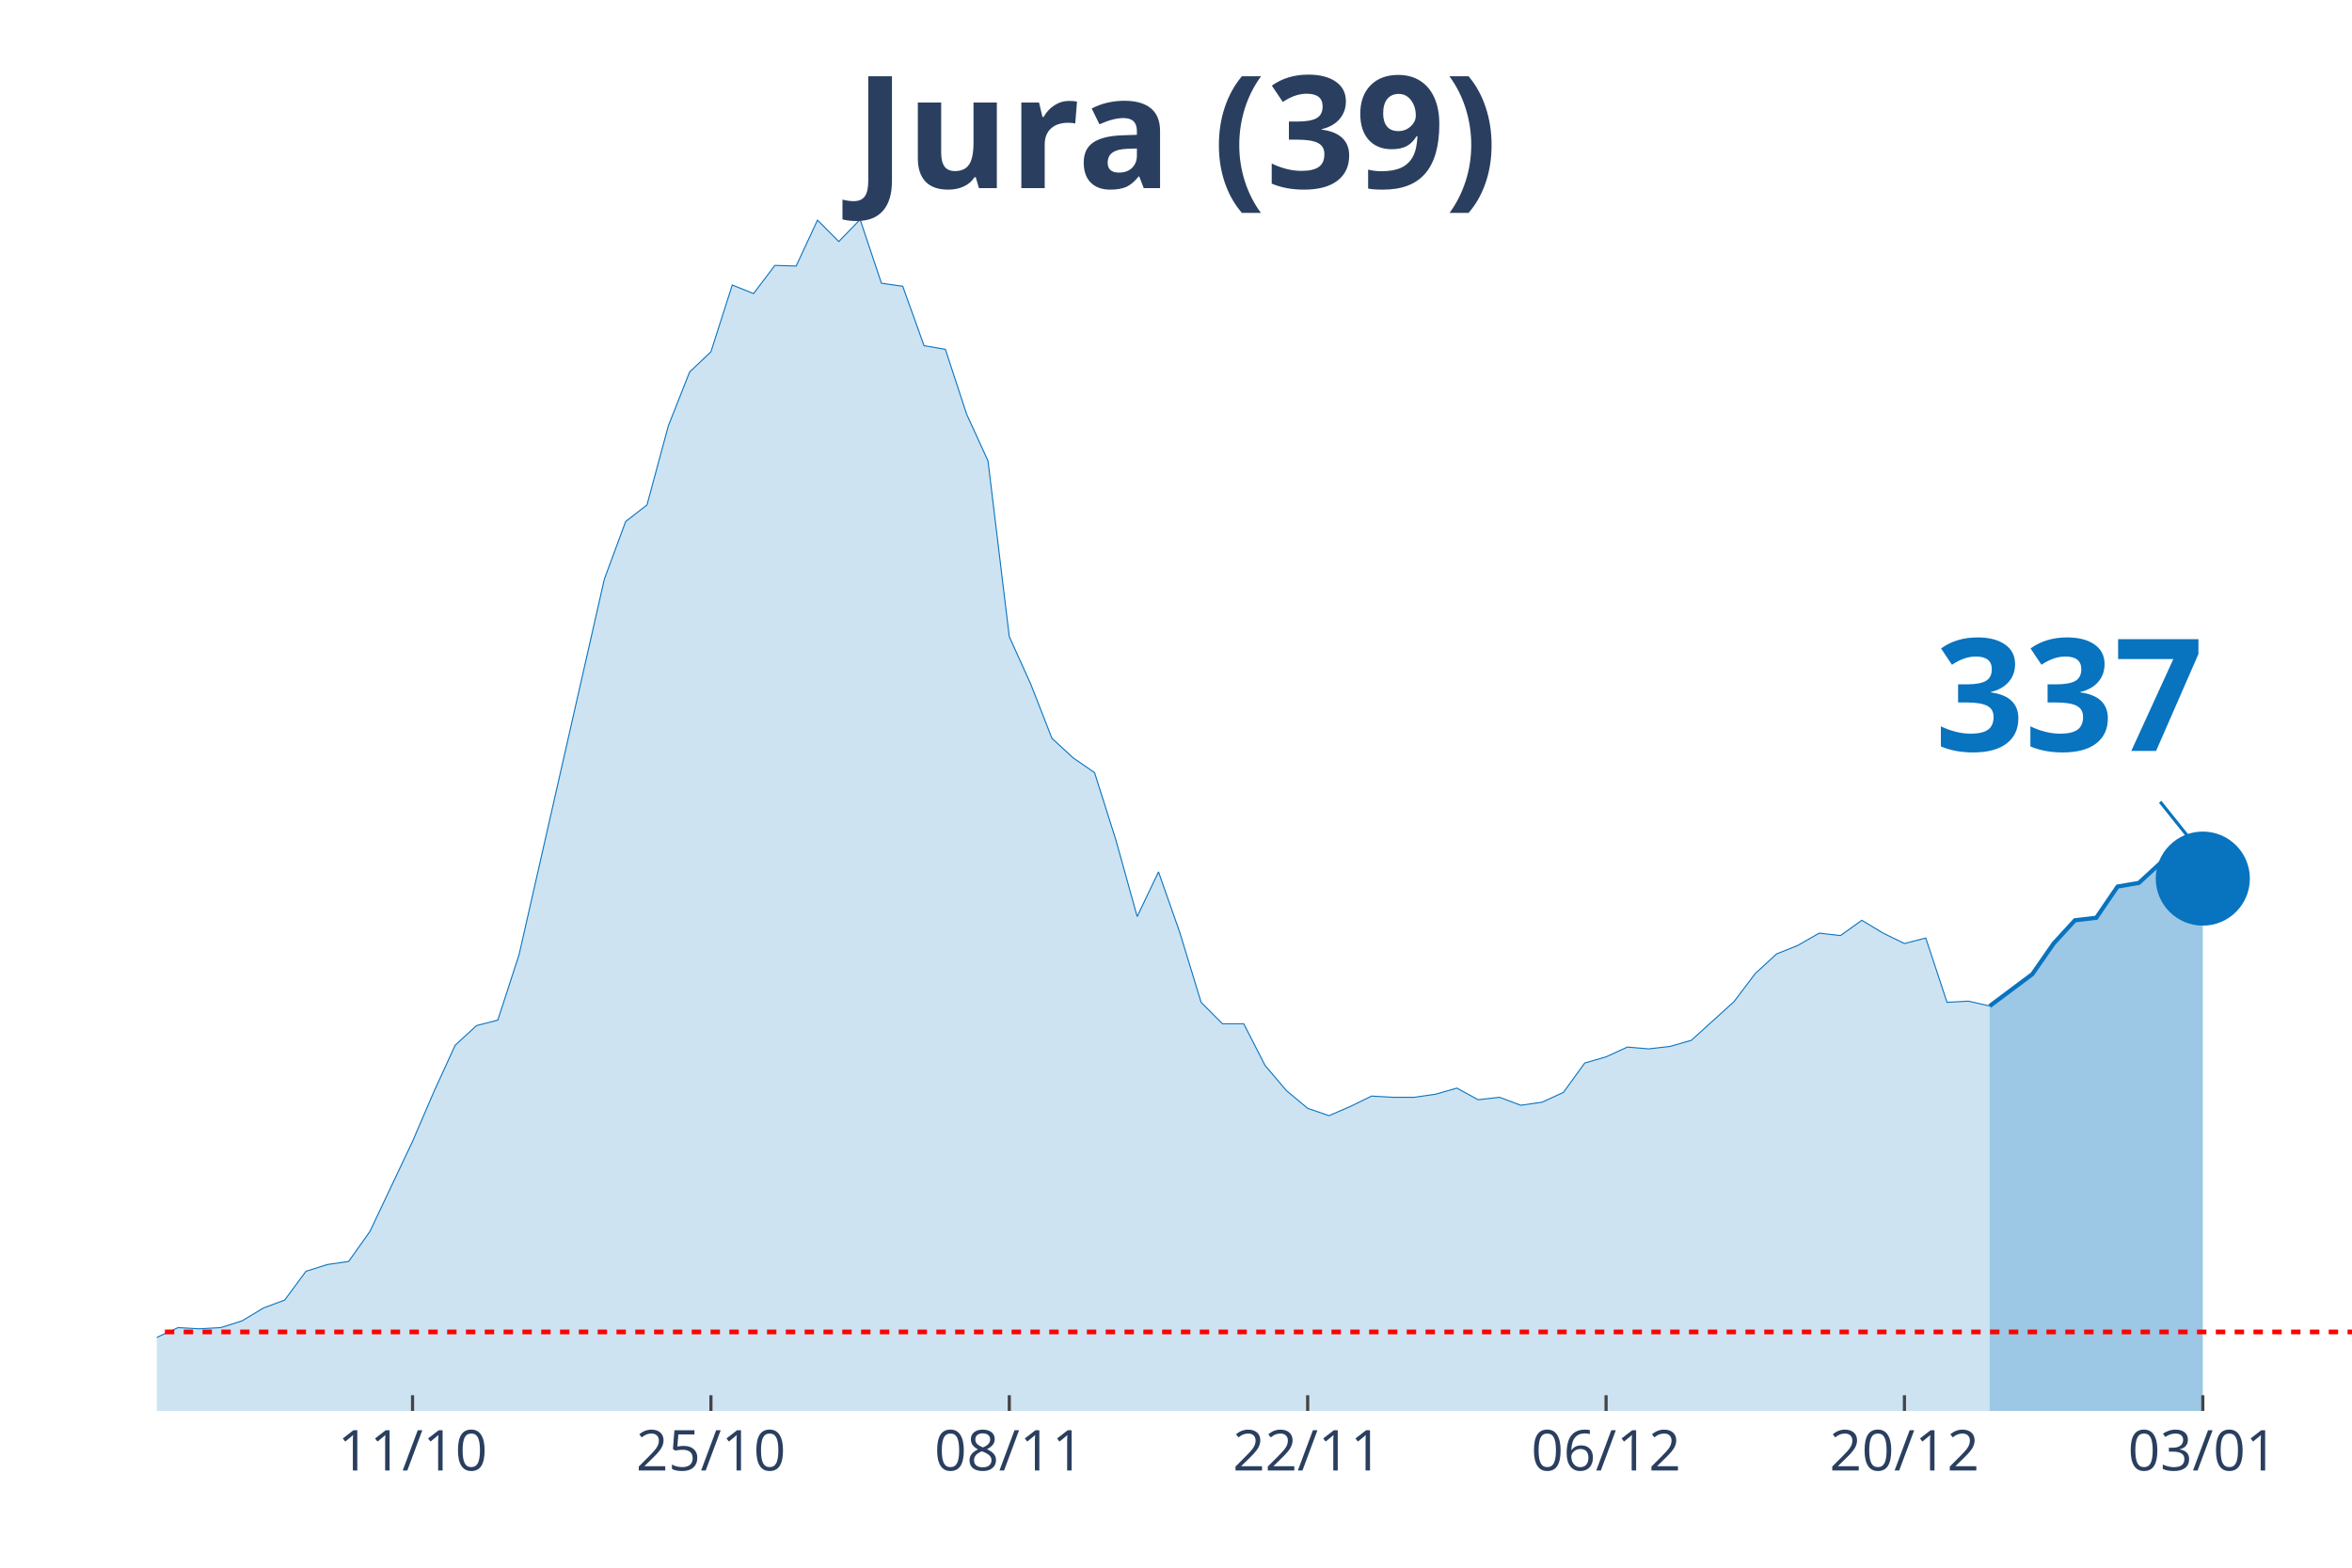
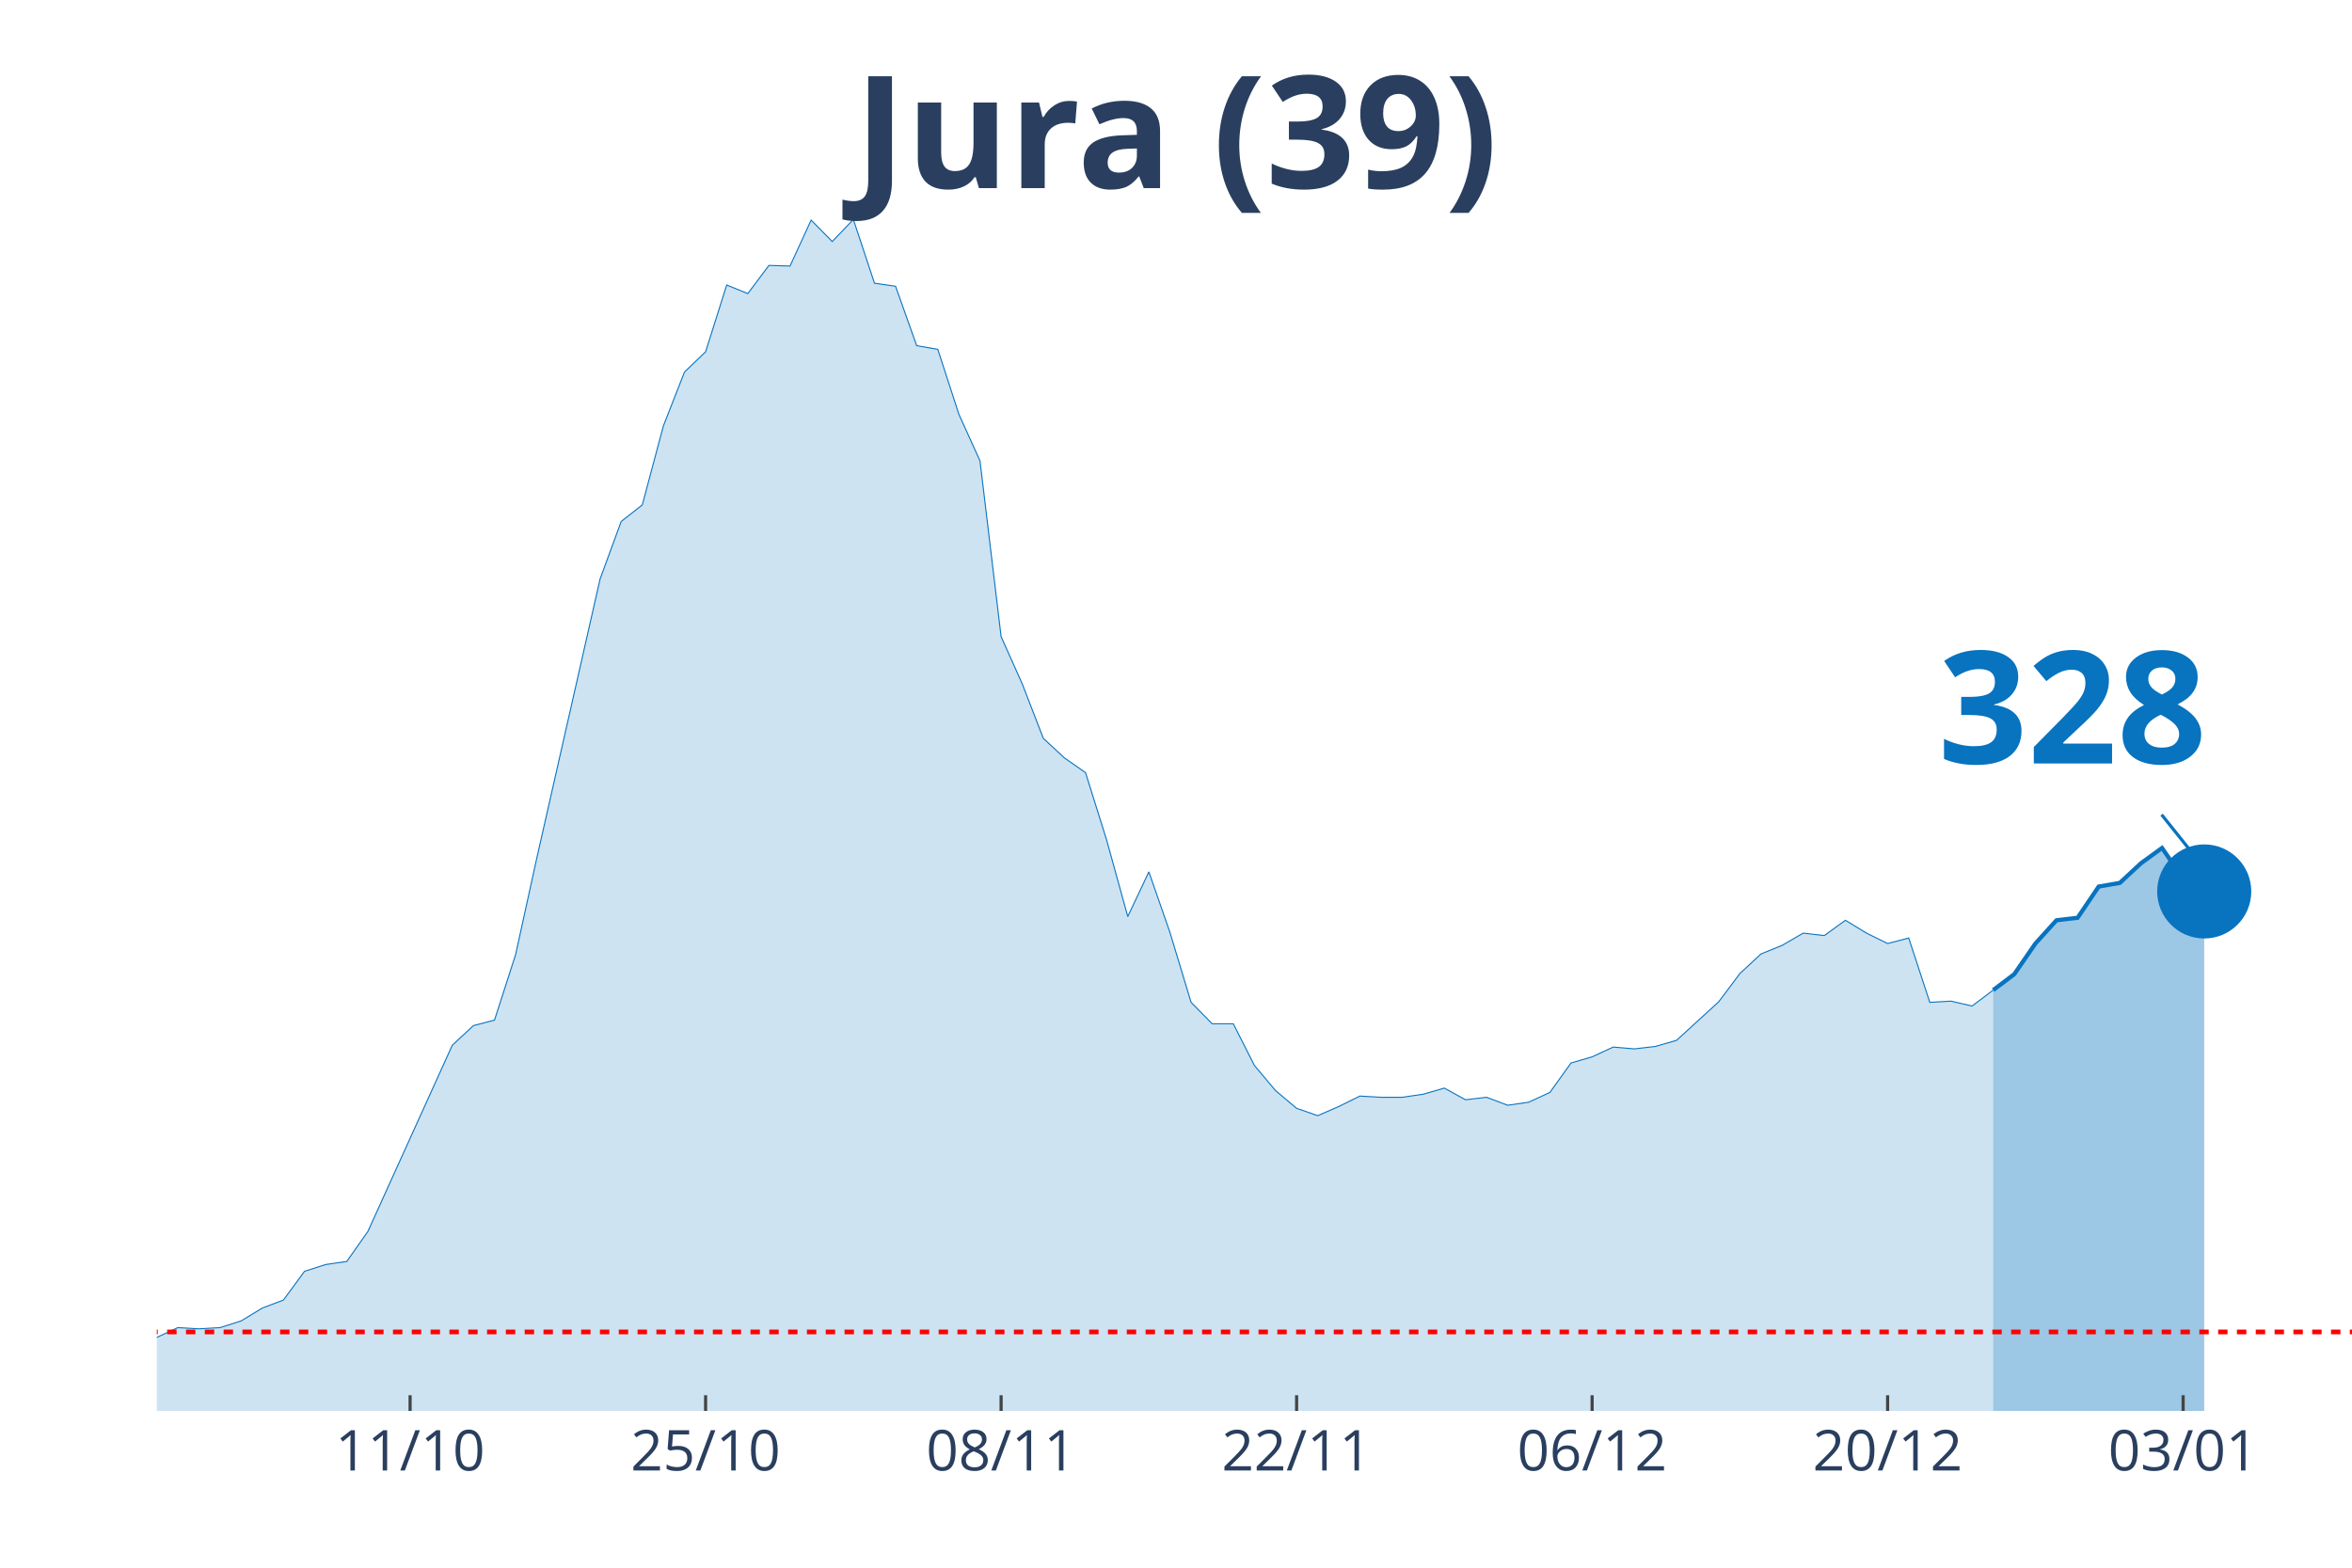
<svg xmlns="http://www.w3.org/2000/svg" class="main-svg" width="1125" height="750" style="" viewBox="0 0 750 500">
  <rect x="0" y="0" width="750" height="500" style="fill: rgb(0, 0, 0); fill-opacity: 0;" />
-   <defs id="defs-2522b8">
+   <defs id="defs-b10ad5">
    <g class="clips">
-       <clipPath id="clip2522b8xyplot" class="plotclip">
+       <clipPath id="clipb10ad5xyplot" class="plotclip">
        <rect width="700" height="380" />
      </clipPath>
-       <clipPath class="axesclip" id="clip2522b8x">
+       <clipPath class="axesclip" id="clipb10ad5x">
        <rect x="50" y="0" width="700" height="500" />
      </clipPath>
-       <clipPath class="axesclip" id="clip2522b8y">
+       <clipPath class="axesclip" id="clipb10ad5y">
        <rect x="0" y="70" width="750" height="380" />
      </clipPath>
-       <clipPath class="axesclip" id="clip2522b8xy">
+       <clipPath class="axesclip" id="clipb10ad5xy">
        <rect x="50" y="70" width="700" height="380" />
      </clipPath>
    </g>
    <g class="gradients" />
  </defs>
  <g class="bglayer">
    <rect class="bg" x="50" y="70" width="700" height="380" style="fill: rgb(0, 0, 0); fill-opacity: 0; stroke-width: 0;" />
  </g>
  <g class="layer-below">
    <g class="imagelayer" />
    <g class="shapelayer" />
  </g>
  <g class="cartesianlayer">
    <g class="subplot xy">
      <g class="layer-subplot">
        <g class="shapelayer" />
        <g class="imagelayer" />
      </g>
      <g class="gridlayer">
        <g class="x">
-           <path class="xgrid crisp" transform="translate(131.55,0)" d="M0,70v380" style="stroke: rgb(255, 255, 255); stroke-opacity: 1; stroke-width: 1px;" />
-           <path class="xgrid crisp" transform="translate(226.7,0)" d="M0,70v380" style="stroke: rgb(255, 255, 255); stroke-opacity: 1; stroke-width: 1px;" />
-           <path class="xgrid crisp" transform="translate(321.84,0)" d="M0,70v380" style="stroke: rgb(255, 255, 255); stroke-opacity: 1; stroke-width: 1px;" />
-           <path class="xgrid crisp" transform="translate(416.99,0)" d="M0,70v380" style="stroke: rgb(255, 255, 255); stroke-opacity: 1; stroke-width: 1px;" />
-           <path class="xgrid crisp" transform="translate(512.14,0)" d="M0,70v380" style="stroke: rgb(255, 255, 255); stroke-opacity: 1; stroke-width: 1px;" />
-           <path class="xgrid crisp" transform="translate(607.28,0)" d="M0,70v380" style="stroke: rgb(255, 255, 255); stroke-opacity: 1; stroke-width: 1px;" />
-           <path class="xgrid crisp" transform="translate(702.43,0)" d="M0,70v380" style="stroke: rgb(255, 255, 255); stroke-opacity: 1; stroke-width: 1px;" />
+           <path class="xgrid crisp" transform="translate(130.77,0)" d="M0,70v380" style="stroke: rgb(255, 255, 255); stroke-opacity: 1; stroke-width: 1px;" />
+           <path class="xgrid crisp" transform="translate(225,0)" d="M0,70v380" style="stroke: rgb(255, 255, 255); stroke-opacity: 1; stroke-width: 1px;" />
+           <path class="xgrid crisp" transform="translate(319.23,0)" d="M0,70v380" style="stroke: rgb(255, 255, 255); stroke-opacity: 1; stroke-width: 1px;" />
+           <path class="xgrid crisp" transform="translate(413.46,0)" d="M0,70v380" style="stroke: rgb(255, 255, 255); stroke-opacity: 1; stroke-width: 1px;" />
+           <path class="xgrid crisp" transform="translate(507.69,0)" d="M0,70v380" style="stroke: rgb(255, 255, 255); stroke-opacity: 1; stroke-width: 1px;" />
+           <path class="xgrid crisp" transform="translate(601.92,0)" d="M0,70v380" style="stroke: rgb(255, 255, 255); stroke-opacity: 1; stroke-width: 1px;" />
+           <path class="xgrid crisp" transform="translate(696.15,0)" d="M0,70v380" style="stroke: rgb(255, 255, 255); stroke-opacity: 1; stroke-width: 1px;" />
        </g>
        <g class="y" />
      </g>
      <g class="zerolinelayer" />
      <path class="xlines-below" />
      <path class="ylines-below" />
      <g class="overlines-below" />
      <g class="xaxislayer-below" />
      <g class="yaxislayer-below" />
      <g class="overaxes-below" />
-       <g class="plot" transform="translate(50, 70)" clip-path="url('#clip2522b8xyplot')">
+       <g class="plot" transform="translate(50, 70)" clip-path="url('#clipb10ad5xyplot')">
        <g class="scatterlayer mlayer">
-           <g class="trace scatter trace6cd25d" style="stroke-miterlimit: 2;">
+           <g class="trace scatter tracef96f95" style="stroke-miterlimit: 2;">
            <g class="fills">
              <g>
-                 <path class="js-fill" d="M584.47,380L-924.27,380L-924.27,378.44L-788.35,379.61L-781.55,379.41L-468.93,376.09L-462.14,376.68L-312.62,375.9L-305.83,374.92L-244.66,372.58L-237.86,371.6L-176.7,367.89L-169.9,367.89L-142.72,367.89L-135.92,365.93L-108.74,363.39L-101.94,361.83L-95.15,361.63L-88.35,363.98L-81.55,364.96L-74.76,363.39L-67.96,360.27L-61.17,359.88L-47.57,356.95L-40.78,355.38L-27.18,355.97L-20.39,356.95L-6.8,358.51L0,356.56L6.8,353.43L13.59,353.82L20.39,353.43L27.18,351.28L33.98,347.18L40.78,344.64L47.57,335.46L54.37,333.31L61.17,332.33L67.96,322.76L81.55,294.04L88.35,278.21L95.15,263.36L101.94,257.11L108.74,255.35L115.53,234.45L142.72,114.68L149.51,96.32L156.31,91.04L163.11,65.84L169.9,48.65L176.7,42.2L183.5,20.9L190.29,23.64L197.09,14.65L203.88,14.85L210.68,0.2L217.48,7.03L224.27,0L231.07,20.32L237.86,21.3L244.66,40.25L251.46,41.42L258.25,62.13L265.05,76.98L271.84,133.05L278.64,148.09L285.44,165.48L292.23,171.73L299.03,176.42L305.83,197.91L312.62,222.33L319.42,208.07L326.21,227.41L333.01,249.69L339.81,256.52L346.6,256.52L353.4,269.81L360.19,277.82L366.99,283.49L373.79,285.83L380.58,282.9L387.38,279.58L394.17,279.97L400.97,279.97L407.77,278.99L414.56,277.04L421.36,280.75L428.16,279.97L434.95,282.51L441.75,281.53L448.54,278.41L455.34,269.03L462.14,267.07L468.93,263.95L475.73,264.53L482.52,263.75L489.32,261.8L502.91,249.49L509.71,240.5L516.5,234.25L523.3,231.52L530.1,227.61L536.89,228.39L543.69,223.51L550.49,227.61L557.28,230.93L564.08,229.17L570.87,249.69L577.67,249.3L584.47,250.86" style="fill: rgb(8, 115, 191); fill-opacity: 0.2; stroke-width: 0;" />
+                 <path class="js-fill" d="M585.58,380L-915.38,380L-915.38,378.44L-780.77,379.61L-774.04,379.41L-464.42,376.09L-457.69,376.68L-309.62,375.9L-302.88,374.92L-242.31,372.58L-235.58,371.6L-175,367.89L-168.27,367.89L-141.35,367.89L-134.62,365.93L-107.69,363.39L-100.96,361.83L-94.23,361.63L-87.5,363.98L-80.77,364.96L-74.04,363.39L-67.31,360.27L-60.58,359.88L-47.12,356.95L-40.38,355.38L-26.92,355.97L-20.19,356.95L-6.73,358.51L0,356.56L6.73,353.43L13.46,353.82L20.19,353.43L26.92,351.28L33.65,347.18L40.38,344.64L47.12,335.46L53.85,333.31L60.58,332.33L67.31,322.76L87.5,278.21L94.23,263.36L100.96,257.11L107.69,255.35L114.42,234.45L121.15,203.77L141.35,114.68L148.08,96.32L154.81,91.04L161.54,65.84L168.27,48.65L175,42.2L181.73,20.9L188.46,23.64L195.19,14.65L201.92,14.85L208.65,0.2L215.38,7.03L222.12,0L228.85,20.32L235.58,21.3L242.31,40.25L249.04,41.42L255.77,62.13L262.5,76.98L269.23,133.05L275.96,148.09L282.69,165.48L289.42,171.73L296.15,176.42L302.88,197.91L309.62,222.33L316.35,208.07L323.08,227.41L329.81,249.69L336.54,256.52L343.27,256.52L350,269.81L356.73,277.82L363.46,283.49L370.19,285.83L376.92,282.9L383.65,279.58L390.38,279.97L397.12,279.97L403.85,278.99L410.58,277.04L417.31,280.75L424.04,279.97L430.77,282.51L437.5,281.53L444.23,278.41L450.96,269.03L457.69,267.07L464.42,263.95L471.15,264.53L477.88,263.75L484.62,261.8L498.08,249.49L504.81,240.5L511.54,234.25L518.27,231.52L525,227.61L531.73,228.39L538.46,223.51L545.19,227.61L551.92,230.93L558.65,229.17L565.38,249.69L572.12,249.3L578.85,250.86L585.58,245.78" style="fill: rgb(8, 115, 191); fill-opacity: 0.2; stroke-width: 0;" />
              </g>
            </g>
            <g class="errorbars" />
            <g class="lines">
-               <path class="js-line" d="M-924.27,378.44L-788.35,379.61L-781.55,379.41L-468.93,376.09L-462.14,376.68L-312.62,375.9L-305.83,374.92L-244.66,372.58L-237.86,371.6L-176.7,367.89L-169.9,367.89L-142.72,367.89L-135.92,365.93L-108.74,363.39L-101.94,361.83L-95.15,361.63L-88.35,363.98L-81.55,364.96L-74.76,363.39L-67.96,360.27L-61.17,359.88L-47.57,356.95L-40.78,355.38L-27.18,355.97L-20.39,356.95L-6.8,358.51L0,356.56L6.8,353.43L13.59,353.82L20.39,353.43L27.18,351.28L33.98,347.18L40.78,344.64L47.57,335.46L54.37,333.31L61.17,332.33L67.96,322.76L81.55,294.04L88.35,278.21L95.15,263.36L101.94,257.11L108.74,255.35L115.53,234.45L142.72,114.68L149.51,96.32L156.31,91.04L163.11,65.84L169.9,48.65L176.7,42.2L183.5,20.9L190.29,23.64L197.09,14.65L203.88,14.85L210.68,0.2L217.48,7.03L224.27,0L231.07,20.32L237.86,21.3L244.66,40.25L251.46,41.42L258.25,62.13L265.05,76.98L271.84,133.05L278.64,148.09L285.44,165.48L292.23,171.73L299.03,176.42L305.83,197.91L312.62,222.33L319.42,208.07L326.21,227.41L333.01,249.69L339.81,256.52L346.6,256.52L353.4,269.81L360.19,277.82L366.99,283.49L373.79,285.83L380.58,282.9L387.38,279.58L394.17,279.97L400.97,279.97L407.77,278.99L414.56,277.04L421.36,280.75L428.16,279.97L434.95,282.51L441.75,281.53L448.54,278.41L455.34,269.03L462.14,267.07L468.93,263.95L475.73,264.53L482.52,263.75L489.32,261.8L502.91,249.49L509.71,240.5L516.5,234.25L523.3,231.52L530.1,227.61L536.89,228.39L543.69,223.51L550.49,227.61L557.28,230.93L564.08,229.17L570.87,249.69L577.67,249.3L584.47,250.86" style="vector-effect: non-scaling-stroke; fill: none; stroke: rgb(8, 115, 191); stroke-opacity: 1; stroke-width: 0.5px; opacity: 1;" />
+               <path class="js-line" d="M-915.38,378.44L-780.77,379.61L-774.04,379.41L-464.42,376.09L-457.69,376.68L-309.62,375.9L-302.88,374.92L-242.31,372.58L-235.58,371.6L-175,367.89L-168.27,367.89L-141.35,367.89L-134.62,365.93L-107.69,363.39L-100.96,361.83L-94.23,361.63L-87.5,363.98L-80.77,364.96L-74.04,363.39L-67.31,360.27L-60.58,359.88L-47.12,356.95L-40.38,355.38L-26.92,355.97L-20.19,356.95L-6.73,358.51L0,356.56L6.73,353.43L13.46,353.82L20.19,353.43L26.92,351.28L33.65,347.18L40.38,344.64L47.12,335.46L53.85,333.31L60.58,332.33L67.31,322.76L87.5,278.21L94.23,263.36L100.96,257.11L107.69,255.35L114.42,234.45L121.15,203.77L141.35,114.68L148.08,96.32L154.81,91.04L161.54,65.84L168.27,48.65L175,42.2L181.73,20.9L188.46,23.64L195.19,14.65L201.92,14.85L208.65,0.2L215.38,7.03L222.12,0L228.85,20.32L235.58,21.3L242.31,40.25L249.04,41.42L255.77,62.13L262.5,76.98L269.23,133.05L275.96,148.09L282.69,165.48L289.42,171.73L296.15,176.42L302.88,197.91L309.62,222.33L316.35,208.07L323.08,227.41L329.81,249.69L336.54,256.52L343.27,256.52L350,269.81L356.73,277.82L363.46,283.49L370.19,285.83L376.92,282.9L383.65,279.58L390.38,279.97L397.12,279.97L403.85,278.99L410.58,277.04L417.31,280.75L424.04,279.97L430.77,282.51L437.5,281.53L444.23,278.41L450.96,269.03L457.69,267.07L464.42,263.95L471.15,264.53L477.88,263.75L484.62,261.8L498.08,249.49L504.81,240.5L511.54,234.25L518.27,231.52L525,227.61L531.73,228.39L538.46,223.51L545.19,227.61L551.92,230.93L558.65,229.17L565.38,249.69L572.12,249.3L578.85,250.86L585.58,245.78" style="vector-effect: non-scaling-stroke; fill: none; stroke: rgb(8, 115, 191); stroke-opacity: 1; stroke-width: 0.5px; opacity: 1;" />
            </g>
            <g class="points" />
            <g class="text" />
          </g>
-           <g class="trace scatter trace79c361" style="stroke-miterlimit: 2;">
+           <g class="trace scatter trace20dead" style="stroke-miterlimit: 2;">
            <g class="fills">
              <g>
-                 <path class="js-fill" d="M652.43,380L584.47,380L584.47,250.86L598.06,240.7L604.85,230.93L611.65,223.51L618.45,222.72L625.24,212.76L632.04,211.59L638.83,205.34L645.63,200.45L652.43,210.22" style="fill: rgb(8, 115, 191); fill-opacity: 0.4; stroke-width: 0;" />
+                 <path class="js-fill" d="M652.88,380L585.58,380L585.58,245.78L592.31,240.7L599.04,230.93L605.77,223.51L612.5,222.72L619.23,212.76L625.96,211.59L632.69,205.34L639.42,200.45L646.15,210.22L652.88,214.32" style="fill: rgb(8, 115, 191); fill-opacity: 0.4; stroke-width: 0;" />
              </g>
            </g>
            <g class="errorbars" />
            <g class="lines">
-               <path class="js-line" d="M584.47,250.86L598.06,240.7L604.85,230.93L611.65,223.51L618.45,222.72L625.24,212.76L632.04,211.59L638.83,205.34L645.63,200.45L652.43,210.22" style="vector-effect: non-scaling-stroke; fill: none; stroke: rgb(8, 115, 191); stroke-opacity: 1; stroke-width: 2px; opacity: 1;" />
+               <path class="js-line" d="M585.58,245.78L592.31,240.7L599.04,230.93L605.77,223.51L612.5,222.72L619.23,212.76L625.96,211.59L632.69,205.34L639.42,200.45L646.15,210.22L652.88,214.32" style="vector-effect: non-scaling-stroke; fill: none; stroke: rgb(8, 115, 191); stroke-opacity: 1; stroke-width: 2px; opacity: 1;" />
            </g>
            <g class="points" />
            <g class="text" />
          </g>
-           <g class="trace scatter tracebb87f1" style="stroke-miterlimit: 2; opacity: 1;">
+           <g class="trace scatter tracea48e28" style="stroke-miterlimit: 2; opacity: 1;">
            <g class="fills" />
            <g class="errorbars" />
            <g class="lines" />
            <g class="points">
-               <path class="point" transform="translate(652.43,210.22)" d="M15,0A15,15 0 1,1 0,-15A15,15 0 0,1 15,0Z" style="opacity: 1; stroke-width: 0px; fill: rgb(8, 115, 191); fill-opacity: 1;" />
+               <path class="point" transform="translate(652.88,214.32)" d="M15,0A15,15 0 1,1 0,-15A15,15 0 0,1 15,0Z" style="opacity: 1; stroke-width: 0px; fill: rgb(8, 115, 191); fill-opacity: 1;" />
            </g>
            <g class="text" />
          </g>
        </g>
      </g>
      <g class="overplot" />
      <path class="xlines-above crisp" style="fill: none; stroke-width: 1px; stroke: rgb(0, 0, 0); stroke-opacity: 0;" d="" />
      <path class="ylines-above crisp" style="fill: none;" d="M0,0" />
      <g class="overlines-above" />
      <g class="xaxislayer-above">
-         <path class="xtick ticks crisp" d="M0,450v-5" transform="translate(131.55,0)" style="stroke: rgb(68, 68, 68); stroke-opacity: 1; stroke-width: 1px;" />
-         <path class="xtick ticks crisp" d="M0,450v-5" transform="translate(226.7,0)" style="stroke: rgb(68, 68, 68); stroke-opacity: 1; stroke-width: 1px;" />
-         <path class="xtick ticks crisp" d="M0,450v-5" transform="translate(321.84,0)" style="stroke: rgb(68, 68, 68); stroke-opacity: 1; stroke-width: 1px;" />
-         <path class="xtick ticks crisp" d="M0,450v-5" transform="translate(416.99,0)" style="stroke: rgb(68, 68, 68); stroke-opacity: 1; stroke-width: 1px;" />
-         <path class="xtick ticks crisp" d="M0,450v-5" transform="translate(512.14,0)" style="stroke: rgb(68, 68, 68); stroke-opacity: 1; stroke-width: 1px;" />
-         <path class="xtick ticks crisp" d="M0,450v-5" transform="translate(607.28,0)" style="stroke: rgb(68, 68, 68); stroke-opacity: 1; stroke-width: 1px;" />
-         <path class="xtick ticks crisp" d="M0,450v-5" transform="translate(702.43,0)" style="stroke: rgb(68, 68, 68); stroke-opacity: 1; stroke-width: 1px;" />
+         <path class="xtick ticks crisp" d="M0,450v-5" transform="translate(130.77,0)" style="stroke: rgb(68, 68, 68); stroke-opacity: 1; stroke-width: 1px;" />
+         <path class="xtick ticks crisp" d="M0,450v-5" transform="translate(225,0)" style="stroke: rgb(68, 68, 68); stroke-opacity: 1; stroke-width: 1px;" />
+         <path class="xtick ticks crisp" d="M0,450v-5" transform="translate(319.23,0)" style="stroke: rgb(68, 68, 68); stroke-opacity: 1; stroke-width: 1px;" />
+         <path class="xtick ticks crisp" d="M0,450v-5" transform="translate(413.46,0)" style="stroke: rgb(68, 68, 68); stroke-opacity: 1; stroke-width: 1px;" />
+         <path class="xtick ticks crisp" d="M0,450v-5" transform="translate(507.69,0)" style="stroke: rgb(68, 68, 68); stroke-opacity: 1; stroke-width: 1px;" />
+         <path class="xtick ticks crisp" d="M0,450v-5" transform="translate(601.92,0)" style="stroke: rgb(68, 68, 68); stroke-opacity: 1; stroke-width: 1px;" />
+         <path class="xtick ticks crisp" d="M0,450v-5" transform="translate(696.15,0)" style="stroke: rgb(68, 68, 68); stroke-opacity: 1; stroke-width: 1px;" />
        <g class="xtick">
-           <text text-anchor="middle" x="0" y="469" transform="translate(131.55,0)" style="font-family: 'Open Sans', verdana, arial, sans-serif; font-size: 18px; fill: rgb(42, 63, 95); fill-opacity: 1; white-space: pre;">11/10</text>
+           <text text-anchor="middle" x="0" y="469" transform="translate(130.77,0)" style="font-family: 'Open Sans', verdana, arial, sans-serif; font-size: 18px; fill: rgb(42, 63, 95); fill-opacity: 1; white-space: pre;">11/10</text>
        </g>
        <g class="xtick">
-           <text text-anchor="middle" x="0" y="469" transform="translate(226.7,0)" style="font-family: 'Open Sans', verdana, arial, sans-serif; font-size: 18px; fill: rgb(42, 63, 95); fill-opacity: 1; white-space: pre;">25/10</text>
+           <text text-anchor="middle" x="0" y="469" transform="translate(225,0)" style="font-family: 'Open Sans', verdana, arial, sans-serif; font-size: 18px; fill: rgb(42, 63, 95); fill-opacity: 1; white-space: pre;">25/10</text>
        </g>
        <g class="xtick">
-           <text text-anchor="middle" x="0" y="469" transform="translate(321.84,0)" style="font-family: 'Open Sans', verdana, arial, sans-serif; font-size: 18px; fill: rgb(42, 63, 95); fill-opacity: 1; white-space: pre;">08/11</text>
+           <text text-anchor="middle" x="0" y="469" transform="translate(319.23,0)" style="font-family: 'Open Sans', verdana, arial, sans-serif; font-size: 18px; fill: rgb(42, 63, 95); fill-opacity: 1; white-space: pre;">08/11</text>
        </g>
        <g class="xtick">
-           <text text-anchor="middle" x="0" y="469" transform="translate(416.99,0)" style="font-family: 'Open Sans', verdana, arial, sans-serif; font-size: 18px; fill: rgb(42, 63, 95); fill-opacity: 1; white-space: pre;">22/11</text>
+           <text text-anchor="middle" x="0" y="469" transform="translate(413.46,0)" style="font-family: 'Open Sans', verdana, arial, sans-serif; font-size: 18px; fill: rgb(42, 63, 95); fill-opacity: 1; white-space: pre;">22/11</text>
        </g>
        <g class="xtick">
-           <text text-anchor="middle" x="0" y="469" transform="translate(512.14,0)" style="font-family: 'Open Sans', verdana, arial, sans-serif; font-size: 18px; fill: rgb(42, 63, 95); fill-opacity: 1; white-space: pre;">06/12</text>
+           <text text-anchor="middle" x="0" y="469" transform="translate(507.69,0)" style="font-family: 'Open Sans', verdana, arial, sans-serif; font-size: 18px; fill: rgb(42, 63, 95); fill-opacity: 1; white-space: pre;">06/12</text>
        </g>
        <g class="xtick">
-           <text text-anchor="middle" x="0" y="469" transform="translate(607.28,0)" style="font-family: 'Open Sans', verdana, arial, sans-serif; font-size: 18px; fill: rgb(42, 63, 95); fill-opacity: 1; white-space: pre;">20/12</text>
+           <text text-anchor="middle" x="0" y="469" transform="translate(601.92,0)" style="font-family: 'Open Sans', verdana, arial, sans-serif; font-size: 18px; fill: rgb(42, 63, 95); fill-opacity: 1; white-space: pre;">20/12</text>
        </g>
        <g class="xtick">
-           <text text-anchor="middle" x="0" y="469" transform="translate(702.43,0)" style="font-family: 'Open Sans', verdana, arial, sans-serif; font-size: 18px; fill: rgb(42, 63, 95); fill-opacity: 1; white-space: pre;">03/01</text>
+           <text text-anchor="middle" x="0" y="469" transform="translate(696.15,0)" style="font-family: 'Open Sans', verdana, arial, sans-serif; font-size: 18px; fill: rgb(42, 63, 95); fill-opacity: 1; white-space: pre;">03/01</text>
        </g>
      </g>
      <g class="yaxislayer-above" />
      <g class="overaxes-above" />
    </g>
  </g>
  <g class="polarlayer" />
  <g class="ternarylayer" />
  <g class="geolayer" />
  <g class="funnelarealayer" />
  <g class="pielayer" />
  <g class="treemaplayer" />
  <g class="sunburstlayer" />
  <g class="glimages" />
-   <defs id="topdefs-2522b8">
+   <defs id="topdefs-b10ad5">
    <g class="clips" />
  </defs>
  <g class="layer-above">
    <g class="imagelayer" />
    <g class="shapelayer">
-       <path data-index="0" fill-rule="evenodd" d="M-3769.42,424.81L1198.54,424.81" clip-path="url('#clip2522b8xy')" style="opacity: 1; stroke: rgb(255, 0, 0); stroke-opacity: 1; fill: rgb(0, 0, 0); fill-opacity: 0; stroke-dasharray: 3px, 3px; stroke-width: 1.5px;" />
+       <path data-index="0" fill-rule="evenodd" d="M-3732.69,424.81L1187.5,424.81" clip-path="url('#clipb10ad5xy')" style="opacity: 1; stroke: rgb(255, 0, 0); stroke-opacity: 1; fill: rgb(0, 0, 0); fill-opacity: 0; stroke-dasharray: 3px, 3px; stroke-width: 1.5px;" />
    </g>
  </g>
  <g class="infolayer">
    <g class="g-gtitle">
      <text class="gtitle" x="375" y="25" text-anchor="middle" dy="0.7em" style="font-family: 'Open Sans', verdana, arial, sans-serif; font-size: 50px; fill: rgb(42, 63, 95); opacity: 1; font-weight: normal; white-space: pre;">
        <tspan style="font-weight:bold">Jura (39)</tspan>
      </text>
    </g>
    <g class="g-xtitle" />
    <g class="annotation" data-index="0" style="opacity: 1;">
-       <g class="annotation-text-g" transform="rotate(0,660.43,220.22)">
-         <g class="cursor-pointer" transform="translate(602, 184)">
+       <g class="annotation-text-g" transform="rotate(0,660.88,224.32)">
+         <g class="cursor-pointer" transform="translate(603, 188)">
          <rect class="bg" x="0.5" y="0.5" width="115" height="71" style="stroke-width: 1px; stroke: rgb(0, 0, 0); stroke-opacity: 0; fill: rgb(255, 255, 255); fill-opacity: 0.6;" />
          <text class="annotation-text" text-anchor="middle" x="57.812" y="55.5" style="font-family: 'Open Sans', verdana, arial, sans-serif; font-size: 50px; fill: rgb(8, 115, 191); fill-opacity: 1; white-space: pre;">
-             <tspan style="font-weight:bold">337 </tspan>
+             <tspan style="font-weight:bold">328 </tspan>
          </text>
        </g>
      </g>
      <g class="annotation-arrow-g" style="opacity: 1;">
-         <path d="M688.83,255.72L700.43,270.22" style="stroke-width: 1px; stroke: rgb(8, 115, 191); stroke-opacity: 1; stroke-dasharray: 0px, 0px, 18.569px, 18.569px;" />
+         <path d="M689.28,259.82L700.88,274.32" style="stroke-width: 1px; stroke: rgb(8, 115, 191); stroke-opacity: 1; stroke-dasharray: 0px, 0px, 18.569px, 18.569px;" />
      </g>
    </g>
  </g>
</svg>
